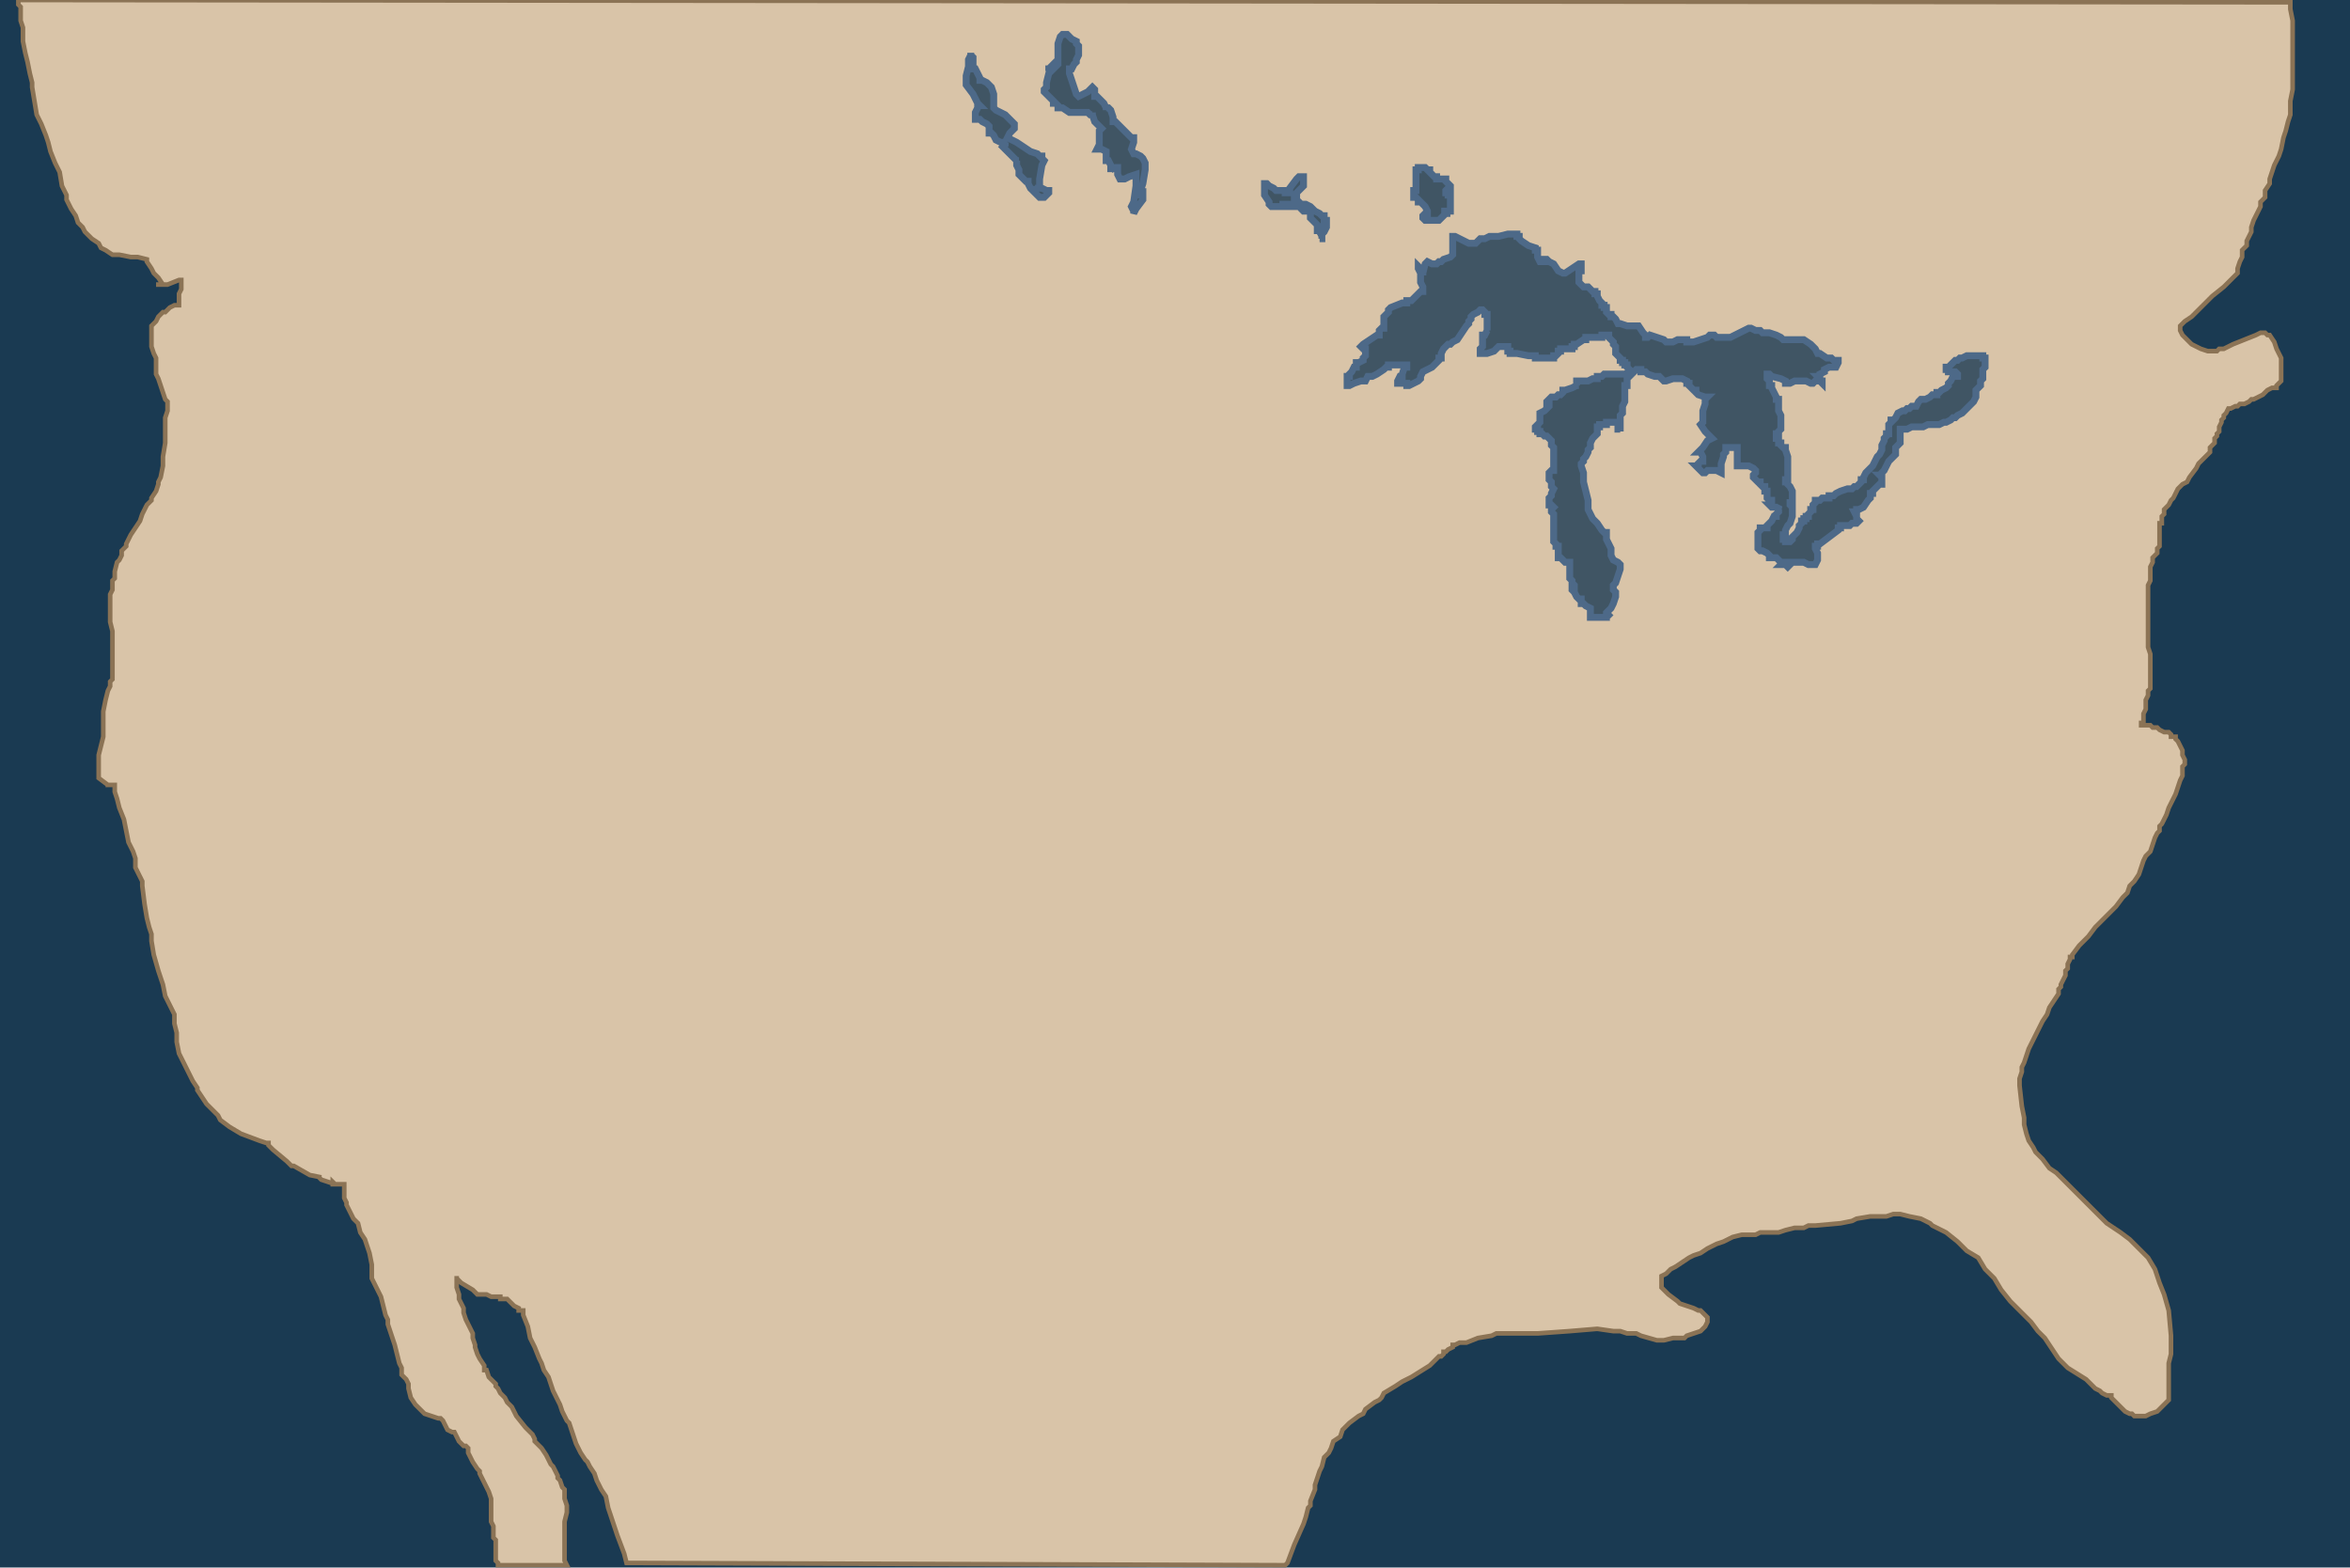
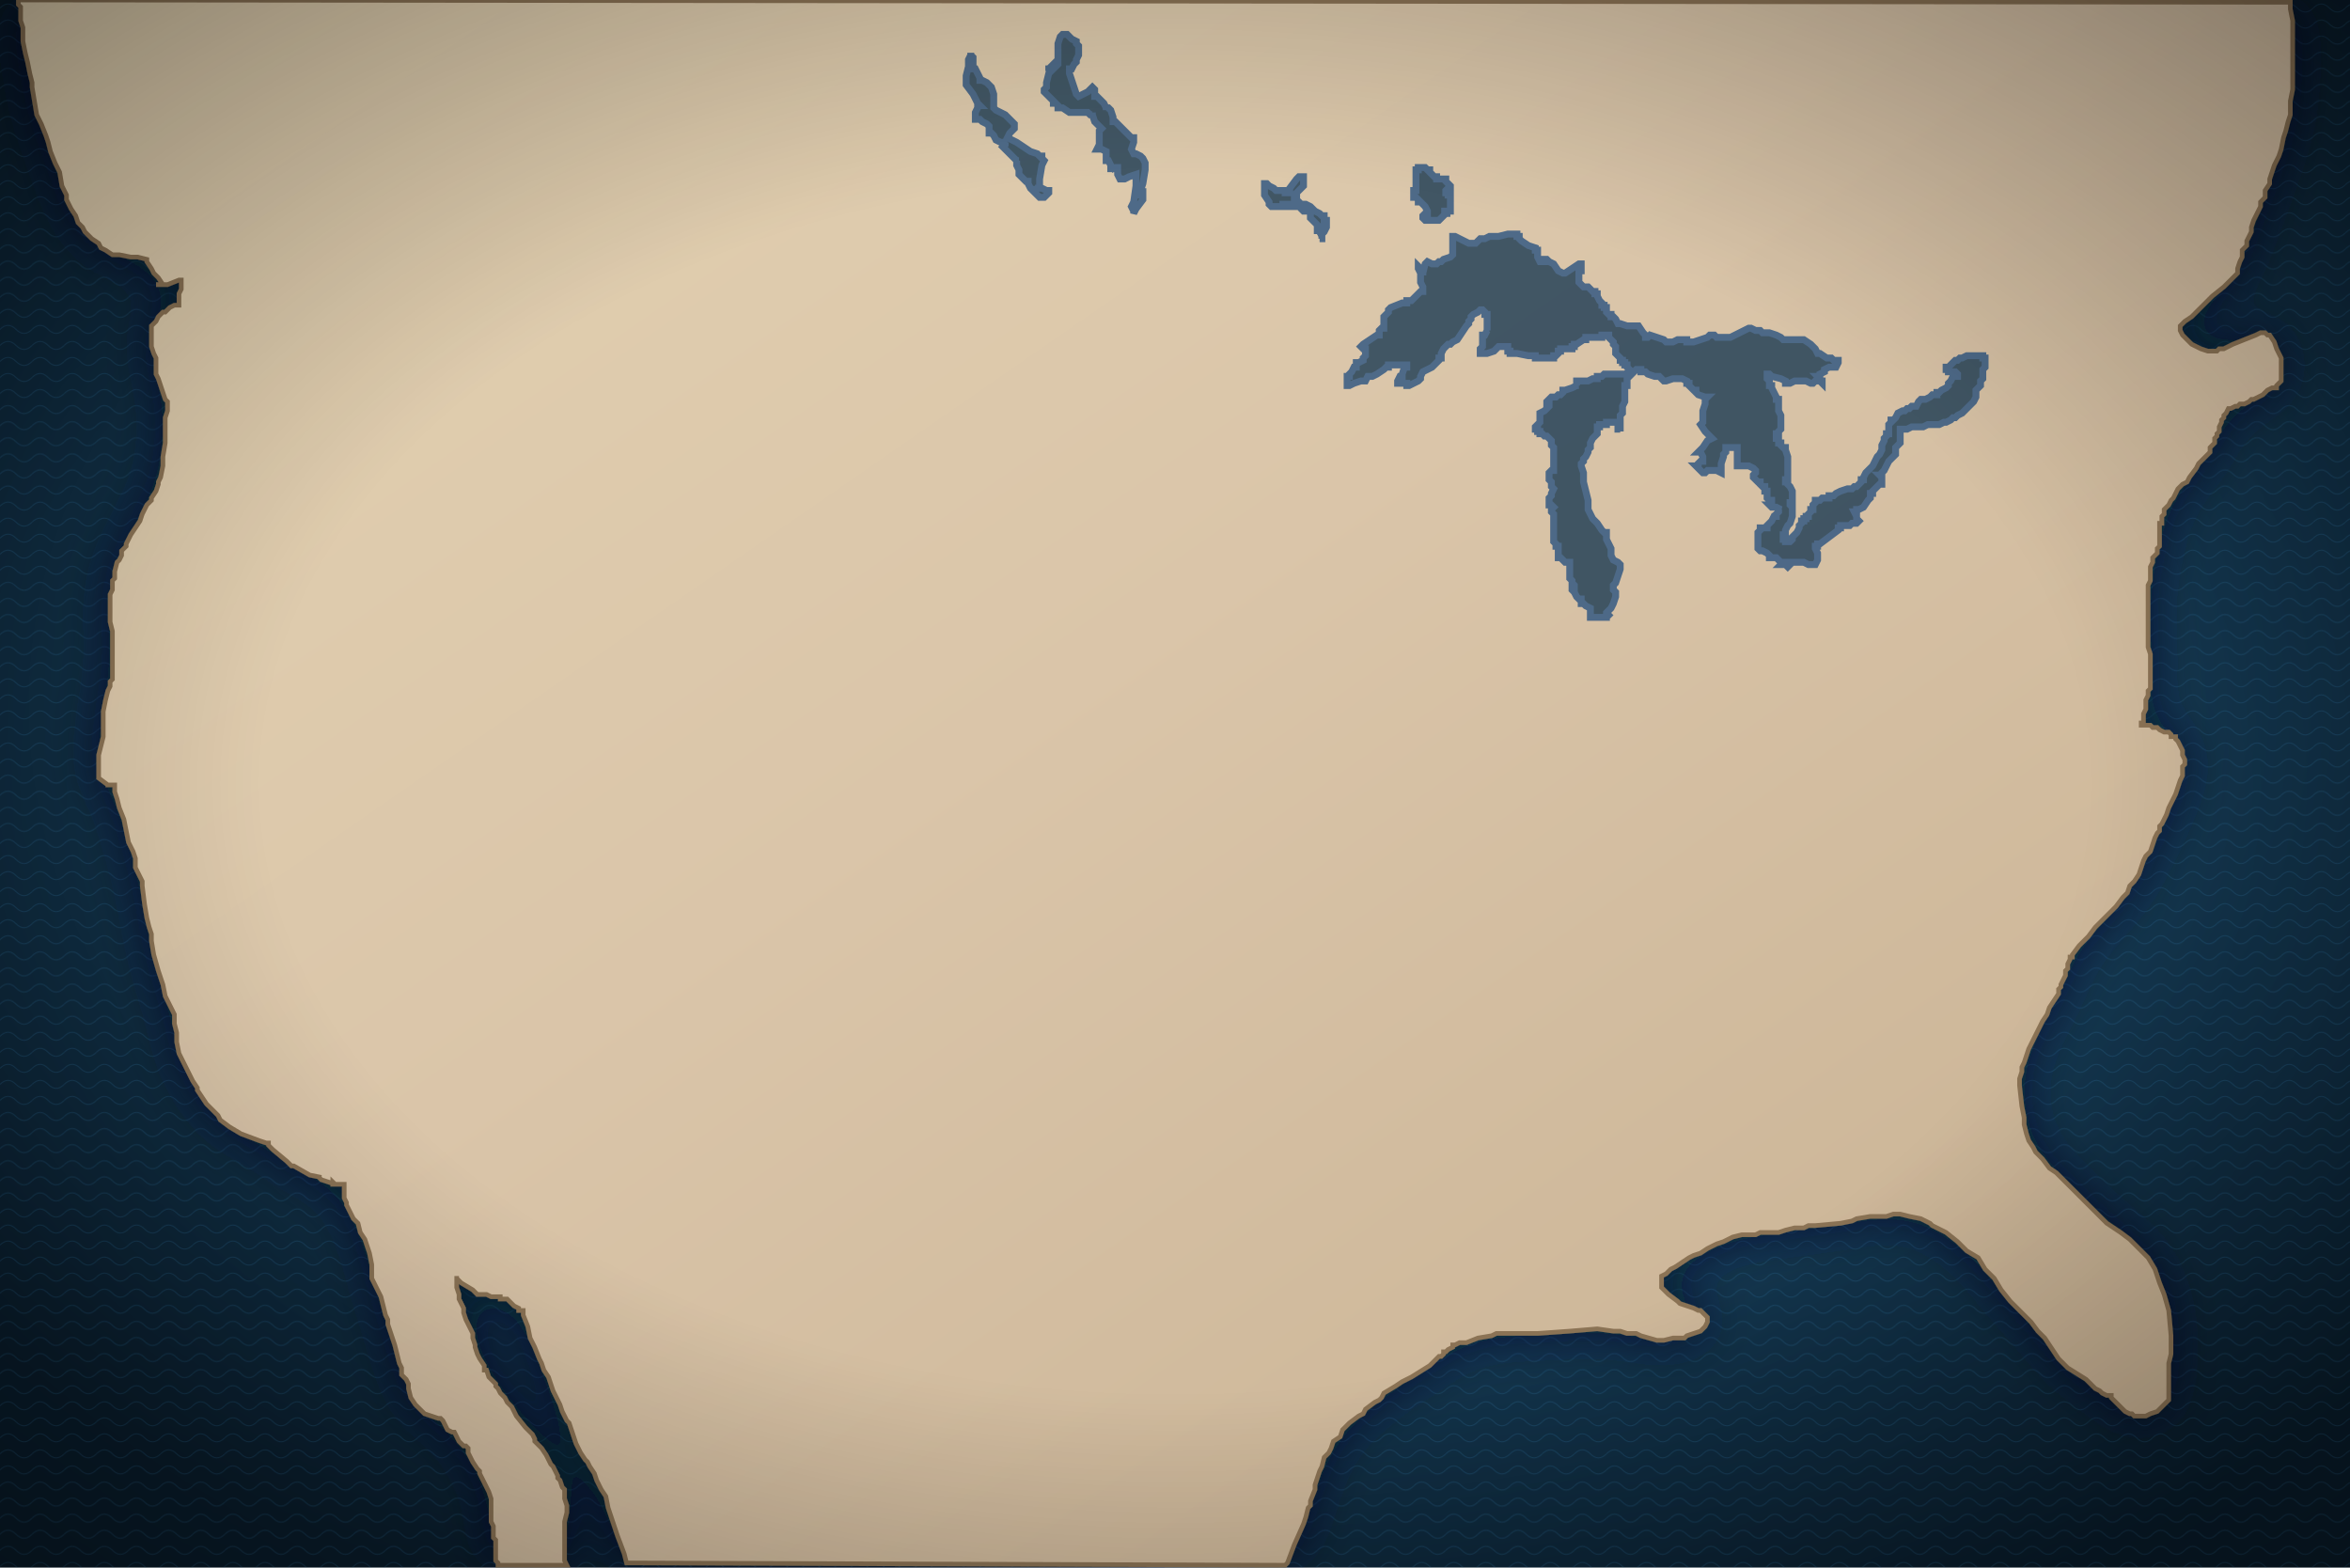
<svg xmlns="http://www.w3.org/2000/svg" viewBox="0 0 1024 683" width="1024" height="683">
-   <rect width="1024" height="683" fill="#1a3a52" />
-   <polygon points="8,0 8,1 8,2 9,3 9,4 9,6 9,9 10,12 10,15 10,18 11,23 12,27 13,32 14,36 14,38 15,44 16,50 18,54 20,59 21,62 22,66 24,71 26,75 27,81 29,85 29,87 30,89 31,91 33,94 34,97 36,99 37,101 40,104 43,106 44,108 46,109 49,111 50,111 52,111 57,112 58,112 60,112 64,113 64,114 66,117 67,119 69,121 71,124 68,124 70,124 69,124 70,124 73,124 78,122 79,122 79,124 79,126 78,128 78,130 78,131 78,132 78,133 76,133 74,134 73,135 72,136 71,136 70,137 69,138 68,140 66,142 66,146 66,148 66,151 67,154 68,156 68,160 68,163 69,165 70,168 71,171 72,174 73,175 73,177 73,179 72,182 72,184 72,186 72,189 72,193 71,199 71,203 70,208 69,210 69,211 68,214 66,217 66,218 64,220 63,222 62,224 61,227 59,230 57,233 56,235 55,237 55,238 53,240 53,242 52,244 51,245 50,249 50,252 49,253 49,254 49,257 48,259 48,262 48,267 48,271 49,275 49,277 49,279 49,282 49,285 49,288 49,293 49,296 48,297 48,298 48,299 47,301 46,305 45,310 45,313 45,316 45,321 44,325 43,329 43,332 43,334 43,337 43,339 47,342 46,342 47,342 48,342 50,342 50,343 50,344 50,345 51,348 52,352 54,357 55,362 56,367 58,371 59,374 59,378 61,382 62,384 62,386 63,394 64,400 65,404 66,407 66,410 67,416 69,423 71,429 72,434 74,438 75,440 76,442 76,446 77,450 77,454 78,459 80,463 82,467 84,471 86,474 86,475 88,478 90,481 93,484 95,486 96,488 100,491 105,494 113,497 116,498 117,498 117,499 119,501 125,506 127,508 128,508 135,512 140,513 139,513 140,514 146,516 145,515 145,516 150,516 150,517 150,518 150,519 150,520 150,522 151,524 151,525 152,527 153,529 154,531 156,533 157,537 159,540 161,546 162,551 162,557 164,561 165,563 166,565 167,569 168,573 169,575 169,577 170,580 171,583 172,586 174,594 175,596 175,599 177,601 178,603 178,605 179,609 181,612 182,613 183,614 185,616 191,618 192,618 193,619 194,621 195,623 197,624 198,624 200,628 202,630 203,630 204,631 204,633 205,635 206,637 208,640 209,641 209,642 210,644 213,650 214,653 214,655 214,657 214,659 214,660 214,661 214,662 214,663 215,665 215,666 215,667 215,668 215,669 215,670 216,671 216,672 216,673 216,674 216,675 216,676 216,677 216,678 216,679 216,680 217,681 217,682 247,682 246,680 246,674 246,670 246,663 247,659 247,656 246,653 246,650 246,649 245,648 244,645 243,644 243,643 242,641 241,639 240,638 238,634 236,631 233,628 233,627 232,625 229,622 225,617 224,615 223,613 221,611 220,609 218,607 217,605 216,604 216,603 213,600 212,597 211,597 211,595 209,592 208,590 207,587 207,586 206,583 206,581 205,579 204,577 203,575 202,572 202,570 201,568 200,566 200,564 199,561 199,558 199,557 199,556 199,557 201,559 206,562 208,564 209,564 210,564 212,564 214,565 217,565 218,565 218,566 221,566 222,567 224,569 226,570 226,571 228,571 228,573 230,578 231,583 233,587 235,592 236,594 237,597 239,600 240,603 241,606 243,610 244,612 245,615 247,619 248,620 249,623 250,626 251,629 253,633 255,636 256,637 257,639 259,642 260,645 261,647 262,649 264,652 265,657 266,660 267,663 269,669 272,677 273,681 560,682 561,681 564,673 568,664 569,661 570,657 571,656 571,654 573,649 573,647 574,644 575,641 576,639 577,635 579,633 580,631 581,628 584,626 585,623 588,620 592,617 594,616 595,614 599,611 601,610 602,609 603,607 608,604 611,602 613,601 615,600 623,595 626,592 627,591 628,591 629,590 629,589 630,589 631,588 633,587 633,586 634,586 636,585 639,585 644,583 650,582 652,581 656,581 662,581 670,581 684,580 696,579 703,580 706,580 709,581 713,581 715,582 722,584 725,584 729,583 730,583 731,583 734,583 735,582 738,581 741,580 742,579 743,578 744,576 744,575 744,574 743,573 741,571 740,571 738,570 735,569 732,568 731,567 727,564 725,562 724,561 724,560 724,559 724,558 724,557 724,556 726,555 728,553 730,552 733,550 736,548 738,547 741,546 744,544 748,542 751,541 753,540 755,539 759,538 762,538 765,538 767,537 772,537 774,537 775,537 778,536 782,535 783,535 784,535 786,535 788,534 789,534 790,534 791,534 802,533 807,532 809,531 815,530 822,530 825,529 828,529 832,530 837,531 841,533 842,534 848,537 853,541 857,545 862,548 865,553 869,557 872,562 876,567 881,572 885,576 888,580 891,583 893,586 895,589 897,592 899,594 901,596 909,601 911,603 913,605 915,606 916,607 918,608 919,608 920,608 920,609 921,610 923,612 925,614 926,615 928,616 929,616 930,617 931,617 933,617 935,617 937,616 940,615 943,612 945,610 945,605 945,598 945,594 946,590 946,582 945,571 943,564 941,559 939,553 936,548 933,545 932,544 930,542 928,540 924,537 918,533 915,530 912,527 909,524 906,521 902,517 899,514 896,511 893,509 890,505 887,502 886,500 884,497 883,494 882,490 882,487 881,482 880,473 880,470 881,467 881,465 882,463 883,460 884,457 885,455 887,451 889,447 890,445 892,442 893,439 895,436 897,433 897,431 898,430 898,429 899,427 900,425 900,423 901,422 901,420 902,418 902,417 903,417 903,416 906,412 908,410 910,408 913,404 916,401 920,397 922,395 925,391 927,389 928,386 930,384 932,381 933,378 934,375 935,373 937,371 938,368 939,365 940,363 941,362 941,360 942,359 943,357 944,355 945,352 947,348 948,346 949,343 950,340 951,338 951,335 951,334 952,333 952,331 951,329 951,327 950,325 949,323 948,322 948,321 947,321 946,321 946,320 945,319 944,319 943,319 941,318 940,317 939,317 938,317 937,316 936,316 934,316 933,316 933,315 934,315 934,314 934,313 934,311 935,309 935,307 935,305 936,303 936,301 937,300 937,298 937,296 937,293 937,290 937,285 936,282 936,280 936,275 936,270 936,266 936,260 936,257 936,255 937,253 937,250 937,247 938,245 938,244 938,243 939,242 940,241 940,239 941,238 941,237 941,236 941,235 941,234 941,233 941,232 941,230 941,229 941,228 942,228 942,226 942,225 943,224 943,222 944,221 945,220 946,218 947,217 948,215 949,213 951,211 953,210 954,208 957,204 958,202 961,199 962,198 963,197 963,196 963,195 964,194 965,193 965,192 965,191 966,190 966,189 967,188 967,187 967,186 968,184 968,183 969,182 969,181 970,180 971,178 972,178 974,177 975,177 976,176 978,176 980,175 981,174 982,174 984,173 986,172 987,171 988,170 990,169 992,169 992,168 993,167 994,166 994,164 994,162 994,160 994,158 994,156 992,152 991,149 989,146 988,146 987,145 986,145 985,145 983,146 978,148 973,150 971,151 969,152 967,152 966,153 964,153 962,153 959,152 955,150 953,148 951,146 950,144 950,142 952,140 955,138 957,136 960,133 962,131 963,130 964,129 969,125 975,119 975,117 976,114 977,112 977,109 979,107 979,105 980,103 981,101 981,99 982,96 983,94 984,92 985,90 985,88 987,86 987,83 989,80 989,78 990,75 991,72 993,68 994,65 995,60 996,57 997,53 998,50 998,44 999,39 999,35 999,31 999,26 999,22 999,18 999,14 999,9 998,4 998,1" fill="#d9c4a8" stroke="#8b7355" stroke-width="2" />
+   <defs>
+     <radialGradient id="ocean-grad" cx="52%" cy="45%" r="65%" gradientUnits="objectBoundingBox">
+       <stop offset="0%" stop-color="#1e5070" />
+       <stop offset="55%" stop-color="#163d58" />
+       <stop offset="100%" stop-color="#091c2b" />
+     </radialGradient>
+     <pattern id="ocean-waves" x="0" y="0" width="14" height="7" patternUnits="userSpaceOnUse">
+       <path d="M0,3.5 Q3.5,0 7,3.5 Q10.5,7 14,3.5" fill="none" stroke="#3a8abf" stroke-width="0.45" />
+     </pattern>
+     <linearGradient id="land-grad" x1="0%" y1="0%" x2="100%" y2="100%">
+       <stop offset="0%" stop-color="#e4d3b2" />
+       <stop offset="45%" stop-color="#dac5a9" />
+       <stop offset="100%" stop-color="#c6af90" />
+     </linearGradient>
+     <filter id="coast-shadow" x="-3%" y="-3%" width="106%" height="106%" color-interpolation-filters="sRGB">
+       <feDropShadow dx="0" dy="0" stdDeviation="10" flood-color="#071825" flood-opacity="0.7" />
+     </filter>
+     <radialGradient id="vignette-grad" cx="50%" cy="50%" r="70%" gradientUnits="objectBoundingBox">
+       <stop offset="55%" stop-color="rgba(0,0,0,0)" />
+       <stop offset="100%" stop-color="rgba(0,0,0,0.38)" />
+     </radialGradient>
+   </defs>
+   <rect width="1024" height="683" fill="url(#ocean-grad)" />
+   <rect width="1024" height="683" fill="url(#ocean-waves)" opacity="0.2" />
+   <polygon points="8,0 8,1 8,2 9,3 9,4 9,6 9,9 10,12 10,15 10,18 11,23 12,27 13,32 14,36 14,38 15,44 16,50 18,54 20,59 21,62 22,66 24,71 26,75 27,81 29,85 29,87 30,89 31,91 33,94 34,97 36,99 37,101 40,104 43,106 44,108 46,109 49,111 50,111 52,111 57,112 58,112 60,112 64,113 64,114 66,117 67,119 69,121 71,124 68,124 70,124 69,124 70,124 73,124 78,122 79,122 79,124 79,126 78,128 78,130 78,131 78,132 78,133 76,133 74,134 73,135 72,136 71,136 70,137 69,138 68,140 66,142 66,146 66,148 66,151 67,154 68,156 68,160 68,163 69,165 70,168 71,171 72,174 73,175 73,177 73,179 72,182 72,184 72,186 72,189 72,193 71,199 71,203 70,208 69,210 69,211 68,214 66,217 66,218 64,220 63,222 62,224 61,227 59,230 57,233 56,235 55,237 55,238 53,240 53,242 52,244 51,245 50,249 50,252 49,253 49,254 49,257 48,259 48,262 48,267 48,271 49,275 49,277 49,279 49,282 49,285 49,288 49,293 49,296 48,297 48,298 48,299 47,301 46,305 45,310 45,313 45,316 45,321 44,325 43,329 43,332 43,334 43,337 43,339 47,342 46,342 47,342 48,342 50,342 50,343 50,344 50,345 51,348 52,352 54,357 55,362 56,367 58,371 59,374 59,378 61,382 62,384 62,386 63,394 64,400 65,404 66,407 66,410 67,416 69,423 71,429 72,434 74,438 75,440 76,442 76,446 77,450 77,454 78,459 80,463 82,467 84,471 86,474 86,475 88,478 90,481 93,484 95,486 96,488 100,491 105,494 113,497 116,498 117,498 117,499 119,501 125,506 127,508 128,508 135,512 140,513 139,513 140,514 146,516 145,515 145,516 150,516 150,517 150,518 150,519 150,520 150,522 151,524 151,525 152,527 153,529 154,531 156,533 157,537 159,540 161,546 162,551 162,557 164,561 165,563 166,565 167,569 168,573 169,575 169,577 170,580 171,583 172,586 174,594 175,596 175,599 177,601 178,603 178,605 179,609 181,612 182,613 183,614 185,616 191,618 192,618 193,619 194,621 195,623 197,624 198,624 200,628 202,630 203,630 204,631 204,633 205,635 206,637 208,640 209,641 209,642 210,644 213,650 214,653 214,655 214,657 214,659 214,660 214,661 214,662 214,663 215,665 215,666 215,667 215,668 215,669 215,670 216,671 216,672 216,673 216,674 216,675 216,676 216,677 216,678 216,679 216,680 217,681 217,682 247,682 246,680 246,674 246,670 246,663 247,659 247,656 246,653 246,650 246,649 245,648 244,645 243,644 243,643 242,641 241,639 240,638 238,634 236,631 233,628 233,627 232,625 229,622 225,617 224,615 223,613 221,611 220,609 218,607 217,605 216,604 216,603 213,600 212,597 211,597 211,595 209,592 208,590 207,587 207,586 206,583 206,581 205,579 204,577 203,575 202,572 202,570 201,568 200,566 200,564 199,561 199,558 199,557 199,556 199,557 201,559 206,562 208,564 209,564 210,564 212,564 214,565 217,565 218,565 218,566 221,566 222,567 224,569 226,570 226,571 228,571 228,573 230,578 231,583 233,587 235,592 236,594 237,597 239,600 240,603 241,606 243,610 244,612 245,615 247,619 248,620 249,623 250,626 251,629 253,633 255,636 256,637 257,639 259,642 260,645 261,647 262,649 264,652 265,657 266,660 267,663 269,669 272,677 273,681 560,682 561,681 564,673 568,664 569,661 570,657 571,656 571,654 573,649 573,647 574,644 575,641 576,639 577,635 579,633 580,631 581,628 584,626 585,623 588,620 592,617 594,616 595,614 599,611 601,610 602,609 603,607 608,604 611,602 613,601 615,600 623,595 626,592 627,591 628,591 629,590 629,589 630,589 631,588 633,587 633,586 634,586 636,585 639,585 644,583 650,582 652,581 656,581 662,581 670,581 684,580 696,579 703,580 706,580 709,581 713,581 715,582 722,584 725,584 729,583 730,583 731,583 734,583 735,582 738,581 741,580 742,579 743,578 744,576 744,575 744,574 743,573 741,571 740,571 738,570 735,569 732,568 731,567 727,564 725,562 724,561 724,560 724,559 724,558 724,557 724,556 726,555 728,553 730,552 733,550 736,548 738,547 741,546 744,544 748,542 751,541 753,540 755,539 759,538 762,538 765,538 767,537 772,537 774,537 775,537 778,536 782,535 783,535 784,535 786,535 788,534 789,534 790,534 791,534 802,533 807,532 809,531 815,530 822,530 825,529 828,529 832,530 837,531 841,533 842,534 848,537 853,541 857,545 862,548 865,553 869,557 872,562 876,567 881,572 885,576 888,580 891,583 893,586 895,589 897,592 899,594 901,596 909,601 911,603 913,605 915,606 916,607 918,608 919,608 920,608 920,609 921,610 923,612 925,614 926,615 928,616 929,616 930,617 931,617 933,617 935,617 937,616 940,615 943,612 945,610 945,605 945,598 945,594 946,590 946,582 945,571 943,564 941,559 939,553 936,548 933,545 932,544 930,542 928,540 924,537 918,533 915,530 912,527 909,524 906,521 902,517 899,514 896,511 893,509 890,505 887,502 886,500 884,497 883,494 882,490 882,487 881,482 880,473 880,470 881,467 881,465 882,463 883,460 884,457 885,455 887,451 889,447 890,445 892,442 893,439 895,436 897,433 897,431 898,430 898,429 899,427 900,425 900,423 901,422 901,420 902,418 902,417 903,417 903,416 906,412 908,410 910,408 913,404 916,401 920,397 922,395 925,391 927,389 928,386 930,384 932,381 933,378 934,375 935,373 937,371 938,368 939,365 940,363 941,362 941,360 942,359 943,357 944,355 945,352 947,348 948,346 949,343 950,340 951,338 951,335 951,334 952,333 952,331 951,329 951,327 950,325 949,323 948,322 948,321 947,321 946,321 946,320 945,319 944,319 943,319 941,318 940,317 939,317 938,317 937,316 936,316 934,316 933,316 933,315 934,315 934,314 934,313 934,311 935,309 935,307 935,305 936,303 936,301 937,300 937,298 937,296 937,293 937,290 937,285 936,282 936,280 936,275 936,270 936,266 936,260 936,257 936,255 937,253 937,250 937,247 938,245 938,244 938,243 939,242 940,241 940,239 941,238 941,237 941,236 941,235 941,234 941,233 941,232 941,230 941,229 941,228 942,228 942,226 942,225 943,224 943,222 944,221 945,220 946,218 947,217 948,215 949,213 951,211 953,210 954,208 957,204 958,202 961,199 962,198 963,197 963,196 963,195 964,194 965,193 965,192 965,191 966,190 966,189 967,188 967,187 967,186 968,184 968,183 969,182 969,181 970,180 971,178 972,178 974,177 975,177 976,176 978,176 980,175 981,174 982,174 984,173 986,172 987,171 988,170 990,169 992,169 992,168 993,167 994,166 994,164 994,162 994,160 994,158 994,156 992,152 991,149 989,146 988,146 987,145 986,145 985,145 983,146 978,148 973,150 971,151 969,152 967,152 966,153 964,153 962,153 959,152 955,150 953,148 951,146 950,144 950,142 952,140 955,138 957,136 960,133 962,131 963,130 964,129 969,125 975,119 975,117 976,114 977,112 977,109 979,107 979,105 980,103 981,101 981,99 982,96 983,94 984,92 985,90 985,88 987,86 987,83 989,80 989,78 990,75 991,72 993,68 994,65 995,60 996,57 997,53 998,50 998,44 999,39 999,35 999,31 999,26 999,22 999,18 999,14 999,9 998,4 998,1" fill="url(#land-grad)" stroke="#8b7355" stroke-width="2" filter="url(#coast-shadow)" />
  <polyline points="629,92 630,92 631,92 632,92 632,91 632,89 632,88 632,86 632,85 631,85 631,84 630,84 630,83 631,82 632,82 632,81 631,80 630,79 630,78 629,78 628,78 627,78 626,78 626,77 625,77 624,76 623,75 623,74 622,74 621,73 620,73 619,73 618,73 618,74 617,74 617,75 617,76 617,77 617,78 617,79 617,80 617,81 617,82 617,83 616,83 616,84 616,85 616,86 617,86 618,87 618,88 619,88 621,90 622,92 622,93 621,93 620,94 620,95 621,96 622,96 624,96 625,96 626,96 627,96 628,95 630,93 632,93 631,93 630,93 630,92 629,92 628,92" fill="#1a3a52" stroke="#2a5280" stroke-width="3" opacity="0.8" />
  <polyline points="575,104 576,104 576,102 577,101 578,99 578,97 578,96 577,96 577,95 577,94 576,94 575,93 573,92 571,90 569,89 568,89 567,89 566,88 565,88 565,87 564,87 564,86 565,85 565,84 567,82 568,81 568,80 568,79 568,78 568,77 567,77 566,77 565,78 562,82 562,84 561,84 560,84 560,83 559,83 558,83 557,83 556,83 555,82 553,81 552,80 551,80 551,81 551,85 553,88 553,89 554,90 556,90 557,90 558,90 559,90 559,89 560,89 561,89 562,89 562,90 563,90 564,90 565,90 566,90 567,90 567,91 568,92 571,92 571,93 571,94 571,95 573,97 574,98 574,99 576,99 577,99 577,100 578,100 577,100 576,100 575,101 574,101 574,102" fill="#1a3a52" stroke="#2a5280" stroke-width="3" opacity="0.8" />
  <polyline points="495,85 496,85 496,84 497,83 498,80 499,74 499,71 498,69 497,68 495,67 494,67 493,65 494,62 494,61 494,60 493,60 492,59 489,56 486,53 485,53 485,52 485,51 484,48 483,47 482,47 482,48 482,47 481,45 479,43 478,42 477,42 477,39 476,38 474,40 470,42 469,41 467,35 466,32 466,31 466,30 467,30 468,28 469,27 469,26 470,24 470,22 470,20 469,19 469,18 467,17 465,15 464,15 463,15 462,16 461,19 461,24 461,27 460,27 459,28 459,29 458,29 457,30 457,31 457,30 459,30 458,31 457,32 456,36 456,38 455,39 455,40 457,42 458,43 459,44 459,45 460,45 461,46 461,47 462,47 463,47 466,49 470,49 474,49 475,50 476,50 476,49 476,50 477,53 479,55 480,56 479,57 479,60 479,63 478,65 479,65 480,65 482,66 482,67 482,69 482,70 483,70 484,72 484,74 484,75 484,74 486,73 487,73 487,74 487,75 487,76 488,78 489,78 490,78 492,77 495,76 495,77 495,81 494,88 493,90 494,92 494,93 495,91 498,87 498,82" fill="#1a3a52" stroke="#2a5280" stroke-width="3" opacity="0.8" />
  <polyline points="453,83 453,82 453,78 454,72 455,70 454,69 454,68 453,68 452,67 449,66 443,62 439,60 440,58 442,56 442,55 442,54 438,50 434,48 433,47 433,45 433,43 433,41 432,38 431,37 430,36 428,35 427,35 427,34 426,32 425,30 424,30 424,29 424,27 424,26 424,25 423,24 423,23 423,24 422,26 422,29 421,33 421,37 424,41 426,45 427,46 426,46 426,47 425,49 425,51 425,52 426,52 427,52 428,53 430,54 431,55 431,56 431,57 431,58 432,58 433,59 434,61 436,62 438,62 439,62 438,62 438,63 437,64 438,65 439,66 440,67 441,68 443,70 444,70 443,70 443,72 444,74 444,76 445,77 447,79 448,79 448,80 449,82 450,83 451,84 453,86 455,86 457,84 457,83 456,83 454,82 452,82 451,82 451,81" fill="#1a3a52" stroke="#2a5280" stroke-width="3" opacity="0.8" />
  <polyline points="697,269 698,269 699,269 700,269 700,267 702,265 703,263 704,260 704,258 703,257 703,256 703,255 704,254 705,251 706,248 706,247 706,246 705,245 703,244 702,242 702,241 702,239 701,237 700,235 700,232 699,232 698,231 696,228 694,226 693,224 692,222 692,221 692,218 691,214 690,210 690,209 690,208 690,206 689,203 689,202 690,201 690,200 691,199 692,197 692,196 693,195 693,193 694,191 695,190 696,189 696,187 696,186 697,186 697,185 698,185 699,185 700,185 700,184 701,184 702,184 703,184 704,184 705,184 705,185 705,186 705,187 706,187 706,188 706,187 706,186 706,185 706,181 707,180 707,179 707,178 707,177 708,175 708,174 708,172 708,171 708,170 708,169 708,168 709,168 709,167 709,166 709,165 710,164 711,163 712,162 713,161 714,161 715,161 715,162 716,162 717,162 718,163 721,164 723,164 724,165 725,166 726,166 729,165 731,165 732,165 733,165 735,166 735,167 736,167 736,168 737,169 738,170 739,170 739,171 740,172 743,173 744,173 743,174 743,175 743,176 742,179 742,182 742,183 742,184 741,185 743,188 744,189 745,190 746,191 744,192 742,195 740,197 741,197 742,199 742,200 742,201 741,201 740,202 740,203 739,203 740,204 741,205 742,206 743,206 744,205 745,205 746,205 748,205 750,206 750,205 750,202 751,199 751,198 752,197 752,195 753,195 754,195 756,195 757,195 757,196 757,200 757,202 757,203 758,203 760,203 762,203 764,204 765,205 765,206 764,207 764,208 765,209 766,210 767,210 767,211 768,212 769,212 769,213 769,214 770,214 770,215 770,216 770,217 771,218 772,218 772,219 772,220 771,220 772,221 774,221 776,222 775,222 775,223 774,224 774,225 773,225 772,227 770,229 770,230 769,230 768,230 767,230 767,231 766,232 766,235 766,236 766,237 766,239 767,240 768,240 770,241 771,242 771,243 772,243 773,243 774,243 775,244 776,245 777,245 776,246 777,246 778,246 779,247 781,245 784,245 785,245 786,245 788,246 791,246 792,244 792,243 792,242 792,241 791,239 791,238 792,238 792,237 793,237 797,234 801,231 801,230 802,230 802,229 803,229 806,229 807,228 808,228 809,228 810,227 809,226 809,225 808,223 809,223 809,222 810,222 812,221 814,218 815,217 815,216 815,215 816,215 816,214 818,212 819,211 820,211 820,210 820,208 819,207 820,207 820,206 821,205 822,203 823,201 825,199 826,198 826,197 826,195 827,194 828,193 828,192 828,190 828,189 828,188 828,187 829,187 831,187 833,186 835,186 836,186 838,186 840,185 845,185 847,184 848,184 850,183 851,182 852,182 853,181 855,180 857,178 858,177 860,175 861,173 861,172 861,171 861,170 862,169 863,168 863,167 863,166 864,165 864,164 864,163 864,162 864,161 865,160 865,159 865,158 865,157 865,156 864,156 864,155 862,155 860,155 857,155 855,156 854,156 853,157 852,157 851,158 850,159 849,160 848,160 848,161 849,161 849,162 851,162 852,162 853,163 853,164 852,164 851,164 850,166 849,167 849,168 848,169 846,170 845,171 844,171 844,172 843,172 842,172 841,173 839,174 838,174 837,174 836,175 835,177 834,177 833,177 832,178 831,178 830,179 829,179 827,180 826,182 825,183 824,183 824,184 823,185 823,187 823,188 823,189 822,189 822,190 821,191 821,192 820,194 820,196 819,198 818,199 817,201 816,203 815,204 814,205 813,206 812,208 812,209 811,209 811,210 810,211 809,212 808,212 807,213 805,213 802,214 800,215 799,216 798,216 797,216 797,217 795,217 794,217 793,218 792,218 791,218 791,219 790,220 790,221 790,222 789,222 789,223 788,224 788,225 787,225 787,226 786,226 786,227 785,227 785,228 784,229 784,230 783,232 782,233 781,234 781,235 780,236 779,236 778,236 778,235 777,235 777,234 777,233 778,233 778,231 779,229 780,228 781,225 781,222 781,221 780,220 780,219 781,219 781,218 781,217 781,216 781,215 781,214 780,212 779,211 779,210 778,210 778,209 779,209 779,208 779,204 779,203 779,202 779,199 778,196 778,195 777,195 776,194 776,193 775,193 775,192 775,191 774,191 774,190 774,189 775,189 775,188 776,187 776,185 776,183 776,182 776,181 775,179 775,178 775,177 775,176 775,175 775,174 774,174 774,173 773,171 772,169 772,168 771,168 771,166 770,165 770,164 770,163 771,163 772,164 776,165 778,166 778,167 779,167 780,167 782,166 783,166 784,166 785,166 786,166 787,166 789,167 790,167 791,166 792,166 793,166 794,167 794,166 793,166 793,165 792,164 793,164 793,163 795,162 795,161 797,160 799,160 800,160 801,158 801,157 800,157 799,157 798,156 796,156 793,154 792,154 791,152 789,150 786,148 785,148 784,148 783,148 782,148 781,148 780,148 779,148 778,148 777,148 776,147 774,146 771,145 769,145 768,145 767,144 765,144 763,143 762,143 760,144 758,145 756,146 754,147 751,147 748,147 747,146 745,146 744,147 741,148 738,149 737,149 736,149 735,149 735,148 734,148 733,148 732,148 731,148 729,149 728,149 727,149 726,149 725,148 722,147 719,146 718,147 717,147 717,146 716,145 714,142 713,142 712,142 711,142 709,142 706,141 705,141 704,139 703,138 702,138 702,137 701,137 700,136 700,135 700,134 699,134 699,133 698,133 698,132 697,131 696,129 696,128 695,128 695,127 694,127 693,126 692,125 691,125 690,125 689,124 688,123 688,121 688,120 688,119 688,118 689,118 689,116 689,115 688,115 685,117 682,119 681,119 679,118 677,115 675,114 674,113 673,113 673,114 671,114 670,112 670,111 670,110 670,109 669,109 669,108 666,107 663,105 662,104 662,103 661,103 661,102 660,102 659,102 657,102 653,103 649,103 647,104 646,104 645,104 644,105 643,106 642,106 640,106 638,105 636,104 634,103 633,103 633,104 633,106 633,109 633,110 633,111 632,112 629,113 628,114 627,114 626,115 625,115 624,115 622,114 621,115 620,119 620,120 620,119 619,117 618,116 618,117 619,119 619,123 620,125 620,126 620,127 619,127 618,128 615,131 613,131 613,132 611,132 606,134 605,135 605,136 604,137 603,138 603,140 603,141 603,142 603,143 602,143 601,144 601,146 600,146 597,148 594,150 593,151 594,152 595,152 595,153 595,155 594,156 594,157 592,158 591,158 591,159 591,160 590,160 589,162 588,163 588,164 587,164 587,165 587,166 587,167 587,168 588,168 590,167 593,166 595,166 596,164 597,164 598,164 600,163 603,161 604,160 605,160 605,159 607,159 609,159 611,159 612,159 613,159 613,160 612,160 611,163 611,164 610,164 609,166 609,167 610,167 611,167 612,167 613,167 613,168 614,168 616,167 618,166 619,165 619,164 620,162 622,161 624,160 626,158 627,157 627,156 628,156 628,155 628,154 629,152 630,151 631,150 632,150 633,149 635,148 637,145 639,142 640,141 640,140 641,139 641,138 642,137 644,136 645,135 646,135 647,136 647,137 648,137 648,138 648,139 648,141 648,143 648,144 649,144 648,144 647,146 646,146 646,147 646,148 646,151 645,152 645,153 645,154 646,154 647,154 648,154 651,153 653,151 654,151 655,151 656,151 657,151 657,152 657,153 658,153 658,154 661,154 666,155 668,155 669,155 669,156 670,156 675,156 677,156 677,155 678,155 679,154 679,153 680,153 680,152 682,152 683,152 684,152 685,152 685,151 686,151 686,150 687,150 690,148 691,148 691,147 692,147 693,147 694,147 696,147 698,147 698,146 699,146 700,146 701,146 701,147 702,148 703,149 703,150 704,151 704,152 704,153 704,154 705,155 706,156 706,157 707,157 707,158 708,158 708,159 709,159 709,160 710,161 710,162 708,163 707,163 706,163 705,163 704,163 702,163 701,163 699,163 698,164 697,164 696,164 696,165 695,165 694,165 692,166 690,166 688,166 687,166 687,167 687,168 688,168 687,168 685,169 682,170 681,170 681,171 680,172 679,172 678,173 676,173 675,174 674,175 674,176 675,176 675,177 674,178 673,179 671,180 671,181 671,182 671,183 671,184 670,185 669,186 669,187 670,187 670,188 671,188 671,189 672,189 673,190 674,190 675,191 676,192 676,194 677,195 677,196 677,197 677,200 677,203 677,205 676,205 675,206 675,208 675,209 676,210 676,212 677,213 676,215 676,216 675,217 675,218 675,219 675,220 676,220 677,221 676,222 676,223 677,224 677,226 677,227 677,228 677,229 677,230 677,231 677,232 677,233 677,234 677,235 677,236 678,237 678,238 679,238 679,239 679,240 679,241 679,242 679,243 680,243 682,245 684,245 684,246 684,247 684,248 684,249 684,250 684,251 684,252 685,253 685,254 686,255 686,256 685,256 685,257 686,258 687,260 688,261 689,261 689,262 689,263 690,263 691,264 693,265 693,266 693,267 693,268 693,269 694,269 695,269 696,269 697,269 698,269 699,269 700,269 700,268 701,268 702,267" fill="#1a3a52" stroke="#2a5280" stroke-width="3" opacity="0.8" />
+   <rect width="1024" height="683" fill="url(#vignette-grad)" pointer-events="none" />
</svg>
